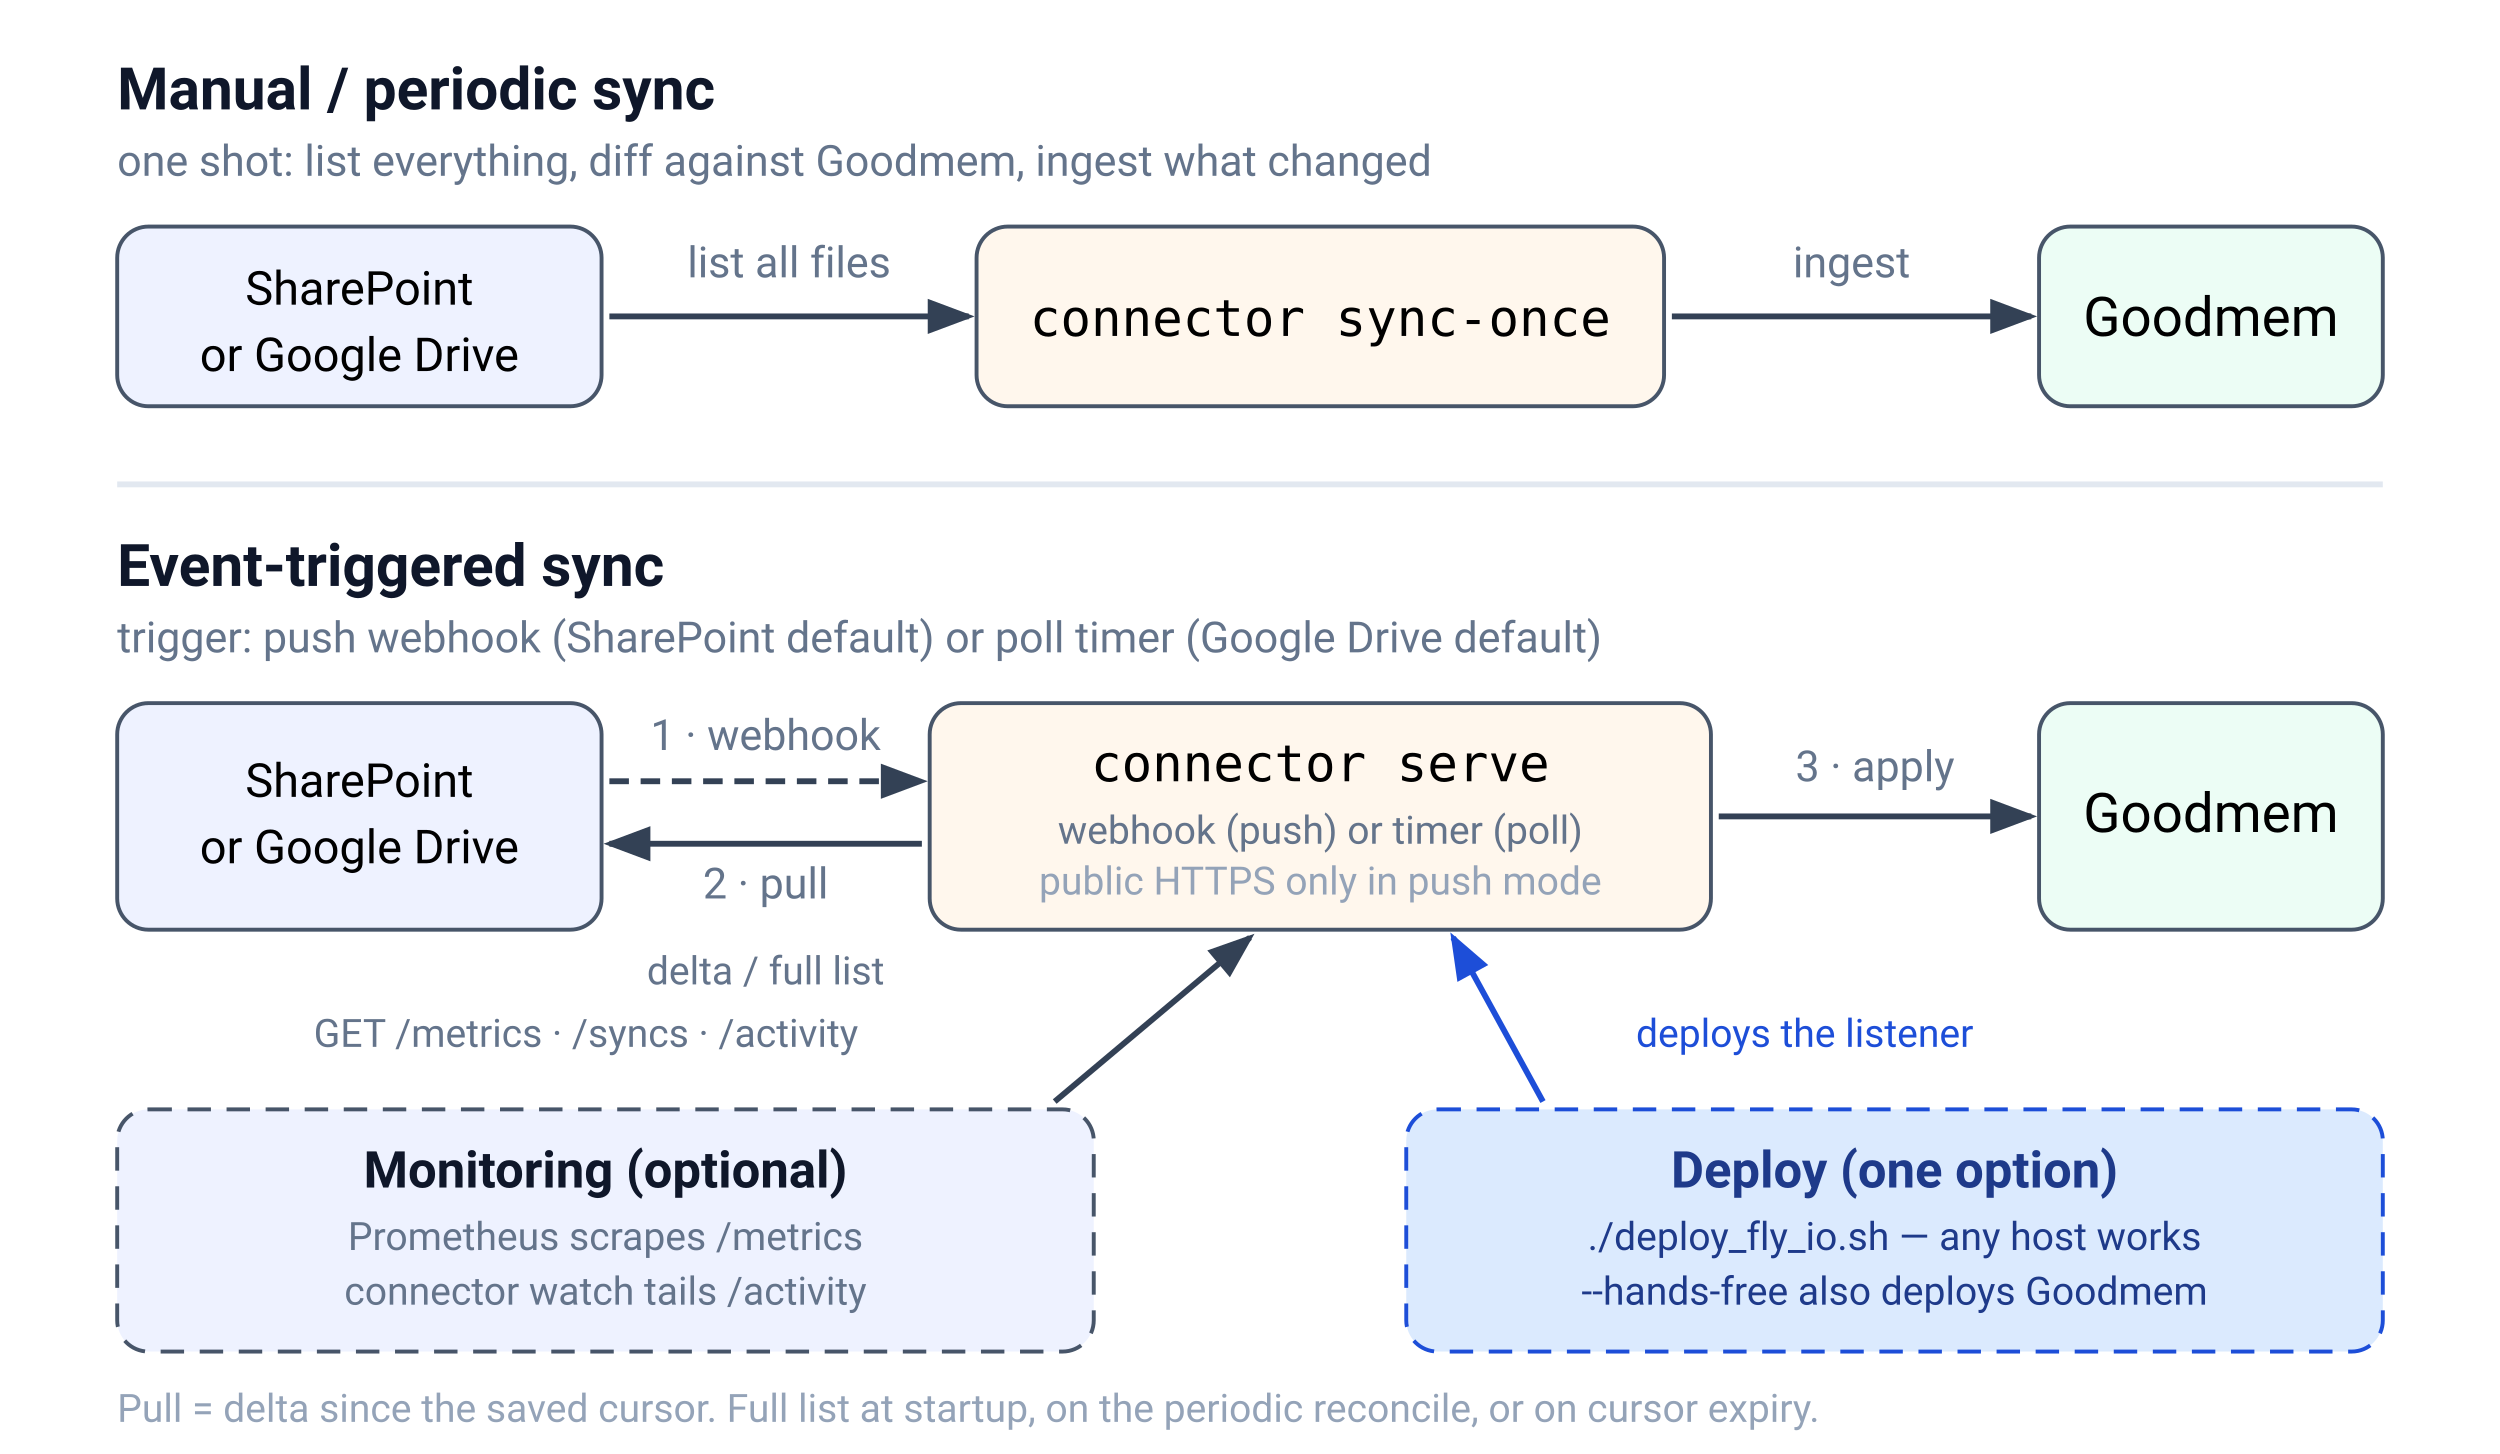
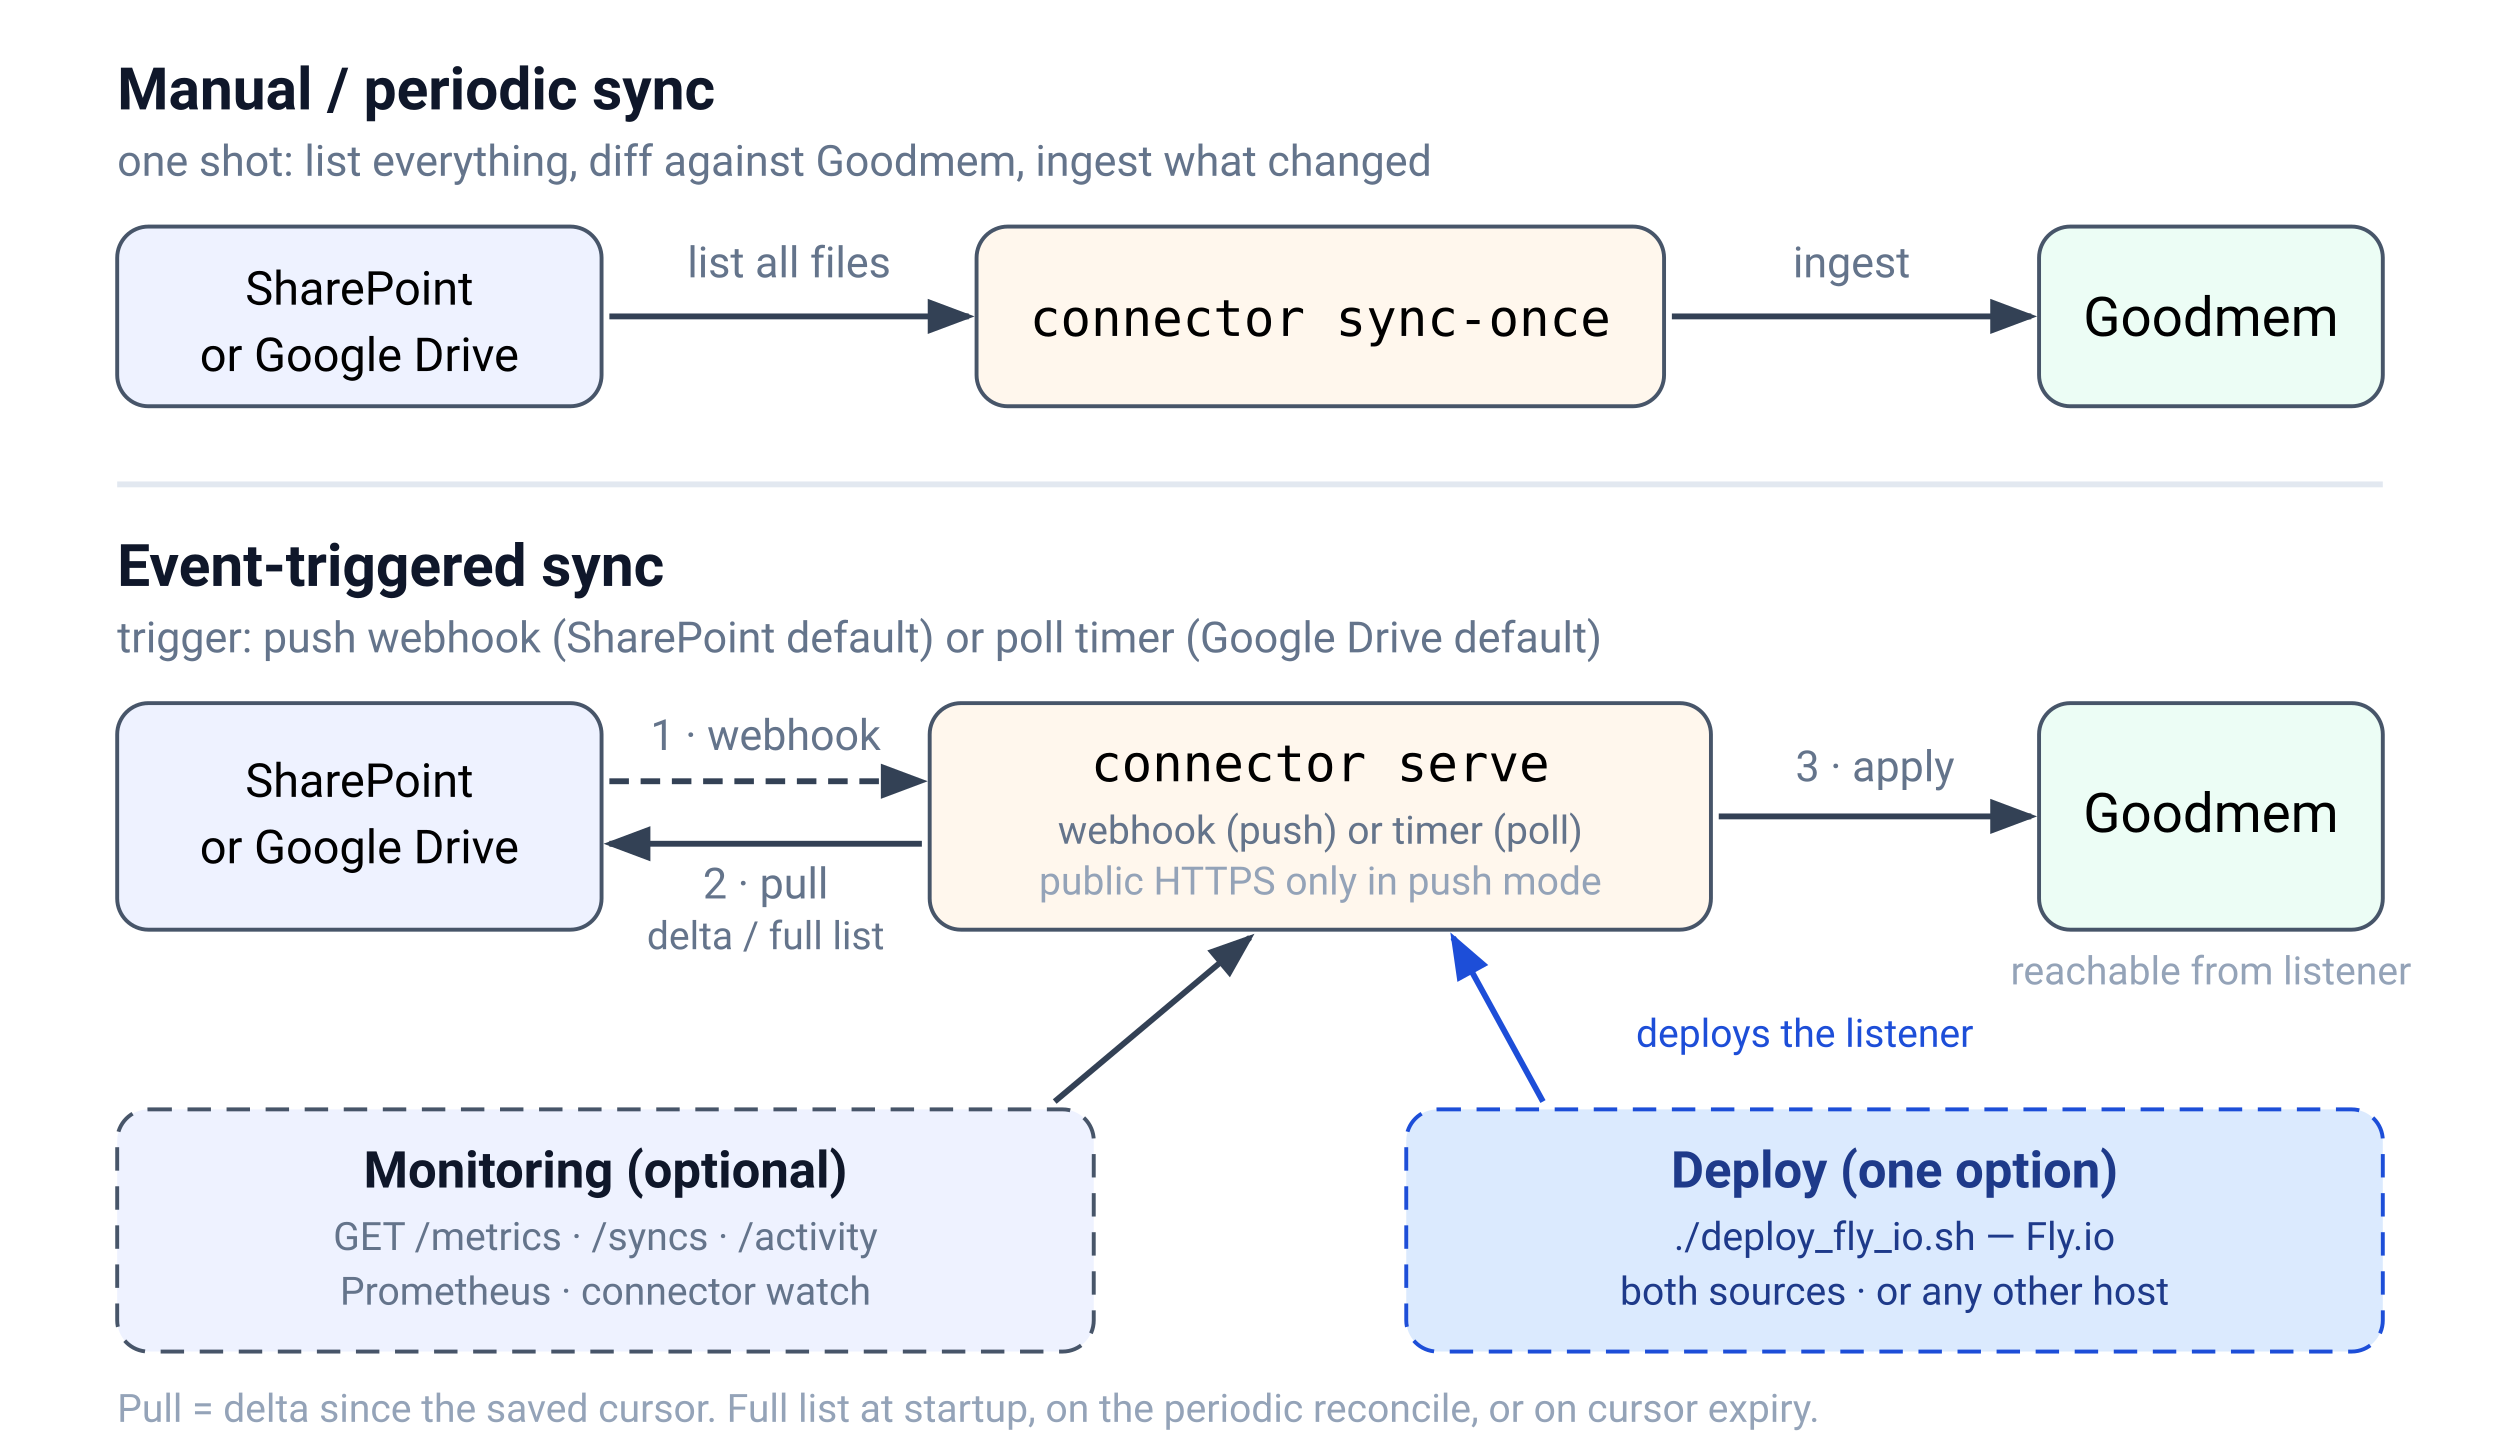
<svg xmlns="http://www.w3.org/2000/svg" viewBox="0 0 640 372" font-family="-apple-system, Segoe UI, Roboto, sans-serif" font-size="14" role="img">
  <defs>
    <marker id="arrow" markerWidth="10" markerHeight="10" refX="7" refY="3" orient="auto" markerUnits="strokeWidth">
      <path d="M0,0 L8,3 L0,6 Z" fill="#334155" />
    </marker>
    <marker id="barrow" markerWidth="10" markerHeight="10" refX="7" refY="3" orient="auto" markerUnits="strokeWidth">
      <path d="M0,0 L8,3 L0,6 Z" fill="#1d4ed8" />
    </marker>
  </defs>
  <text x="30" y="28" font-weight="600" font-size="15" fill="#0f172a">Manual / periodic sync</text>
  <text x="30" y="45" fill="#64748b" font-size="11">one shot: list everything, diff against Goodmem, ingest what changed</text>
  <rect x="30" y="58" width="124" height="46" rx="8" fill="#eef2ff" stroke="#475569" />
  <text x="92" y="78" text-anchor="middle" font-size="12">SharePoint</text>
  <text x="92" y="95" text-anchor="middle" font-size="12">or Google Drive</text>
  <rect x="250" y="58" width="176" height="46" rx="8" fill="#fff7ed" stroke="#475569" />
  <text x="338" y="86" text-anchor="middle" font-family="ui-monospace, SFMono-Regular, Menlo, monospace" font-size="13">connector sync-once</text>
  <rect x="522" y="58" width="88" height="46" rx="8" fill="#ecfdf5" stroke="#475569" />
  <text x="566" y="86" text-anchor="middle">Goodmem</text>
  <line x1="156" y1="81" x2="248" y2="81" stroke="#334155" stroke-width="1.5" marker-end="url(#arrow)" />
  <text x="202" y="71" text-anchor="middle" fill="#64748b" font-size="11">list all files</text>
  <line x1="428" y1="81" x2="520" y2="81" stroke="#334155" stroke-width="1.5" marker-end="url(#arrow)" />
  <text x="474" y="71" text-anchor="middle" fill="#64748b" font-size="11">ingest</text>
  <line x1="30" y1="124" x2="610" y2="124" stroke="#e2e8f0" stroke-width="1.5" />
  <text x="30" y="150" font-weight="600" font-size="15" fill="#0f172a">Event-triggered sync</text>
  <text x="30" y="167" fill="#64748b" font-size="11">trigger: push webhook (SharePoint default) or poll timer (Google Drive default)</text>
  <rect x="30" y="180" width="124" height="58" rx="8" fill="#eef2ff" stroke="#475569" />
  <text x="92" y="204" text-anchor="middle" font-size="12">SharePoint</text>
  <text x="92" y="221" text-anchor="middle" font-size="12">or Google Drive</text>
  <rect x="238" y="180" width="200" height="58" rx="8" fill="#fff7ed" stroke="#475569" />
  <text x="338" y="200" text-anchor="middle" font-family="ui-monospace, SFMono-Regular, Menlo, monospace" font-size="13">connector serve</text>
  <text x="338" y="216" text-anchor="middle" fill="#64748b" font-size="10">webhook (push) or timer (poll)</text>
  <text x="338" y="229" text-anchor="middle" fill="#94a3b8" font-size="10">public HTTPS only in push mode</text>
  <rect x="522" y="180" width="88" height="58" rx="8" fill="#ecfdf5" stroke="#475569" />
  <text x="566" y="213" text-anchor="middle">Goodmem</text>
+   <text x="566" y="252" text-anchor="middle" fill="#94a3b8" font-size="10">reachable from listener</text>
  <line x1="156" y1="200" x2="236" y2="200" stroke="#334155" stroke-width="1.5" stroke-dasharray="5 3" marker-end="url(#arrow)" />
  <text x="196" y="192" text-anchor="middle" fill="#64748b" font-size="11">1 · webhook</text>
  <line x1="236" y1="216" x2="156" y2="216" stroke="#334155" stroke-width="1.5" marker-end="url(#arrow)" />
  <text x="196" y="230" text-anchor="middle" fill="#64748b" font-size="11">2 · pull</text>
-   <text x="196" y="252" text-anchor="middle" fill="#64748b" font-size="10">delta / full list</text>
+   <text x="196" y="243" text-anchor="middle" fill="#64748b" font-size="10">delta / full list</text>
  <line x1="440" y1="209" x2="520" y2="209" stroke="#334155" stroke-width="1.5" marker-end="url(#arrow)" />
  <text x="480" y="200" text-anchor="middle" fill="#64748b" font-size="11">3 · apply</text>
  <rect x="30" y="284" width="250" height="62" rx="8" fill="#eef2ff" stroke="#475569" stroke-dasharray="6 4" />
  <text x="155" y="304" text-anchor="middle" font-size="13" font-weight="600" fill="#0f172a">Monitoring (optional)</text>
-   <text x="155" y="320" text-anchor="middle" fill="#64748b" font-size="10">Prometheus scrapes /metrics</text>
-   <text x="155" y="334" text-anchor="middle" fill="#64748b" font-size="10">connector watch tails /activity</text>
+   <text x="155" y="320" text-anchor="middle" fill="#64748b" font-size="10">GET /metrics · /syncs · /activity</text>
+   <text x="155" y="334" text-anchor="middle" fill="#64748b" font-size="10">Prometheus · connector watch</text>
  <rect x="360" y="284" width="250" height="62" rx="8" fill="#dbeafe" stroke="#1d4ed8" stroke-dasharray="6 4" />
  <text x="485" y="304" text-anchor="middle" font-size="13" font-weight="600" fill="#1e3a8a">Deploy (one option)</text>
-   <text x="485" y="320" text-anchor="middle" fill="#1e3a8a" font-size="10">./deploy_fly_io.sh — any host works</text>
-   <text x="485" y="334" text-anchor="middle" fill="#1e3a8a" font-size="10">--hands-free also deploys Goodmem</text>
+   <text x="485" y="320" text-anchor="middle" fill="#1e3a8a" font-size="10">./deploy_fly_io.sh — Fly.io</text>
+   <text x="485" y="334" text-anchor="middle" fill="#1e3a8a" font-size="10">both sources · or any other host</text>
  <line x1="270" y1="282" x2="320" y2="240" stroke="#334155" stroke-width="1.5" marker-end="url(#arrow)" />
-   <text x="150" y="268" text-anchor="middle" fill="#64748b" font-size="10">GET /metrics · /syncs · /activity</text>
  <line x1="395" y1="282" x2="372" y2="240" stroke="#1d4ed8" stroke-width="1.5" marker-end="url(#barrow)" />
  <text x="462" y="268" text-anchor="middle" fill="#1d4ed8" font-size="10">deploys the listener</text>
  <text x="30" y="364" fill="#94a3b8" font-size="10">Pull = delta since the saved cursor. Full list at startup, on the periodic reconcile, or on cursor expiry.</text>
</svg>
